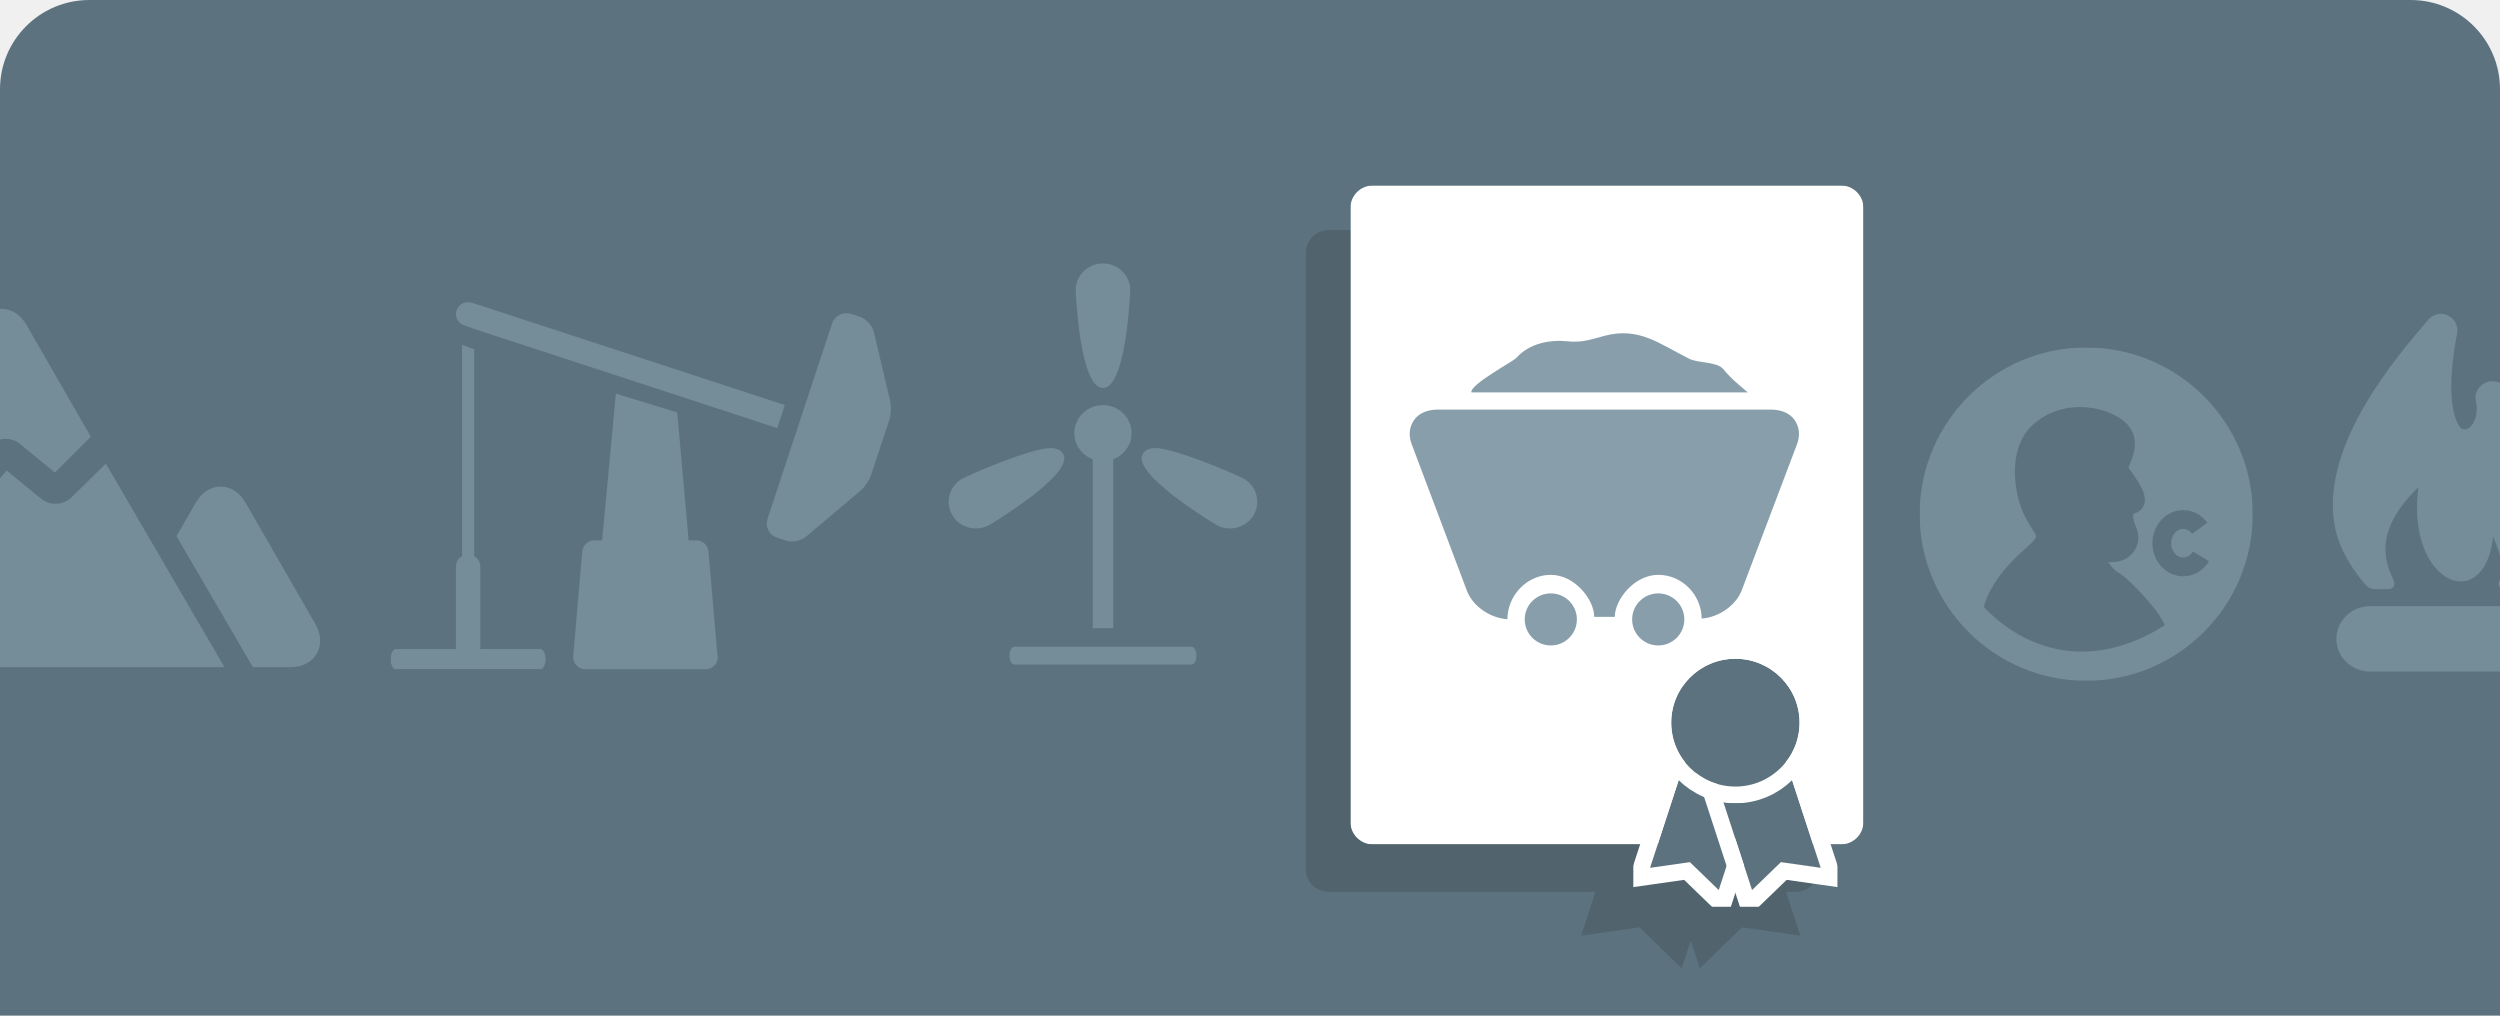
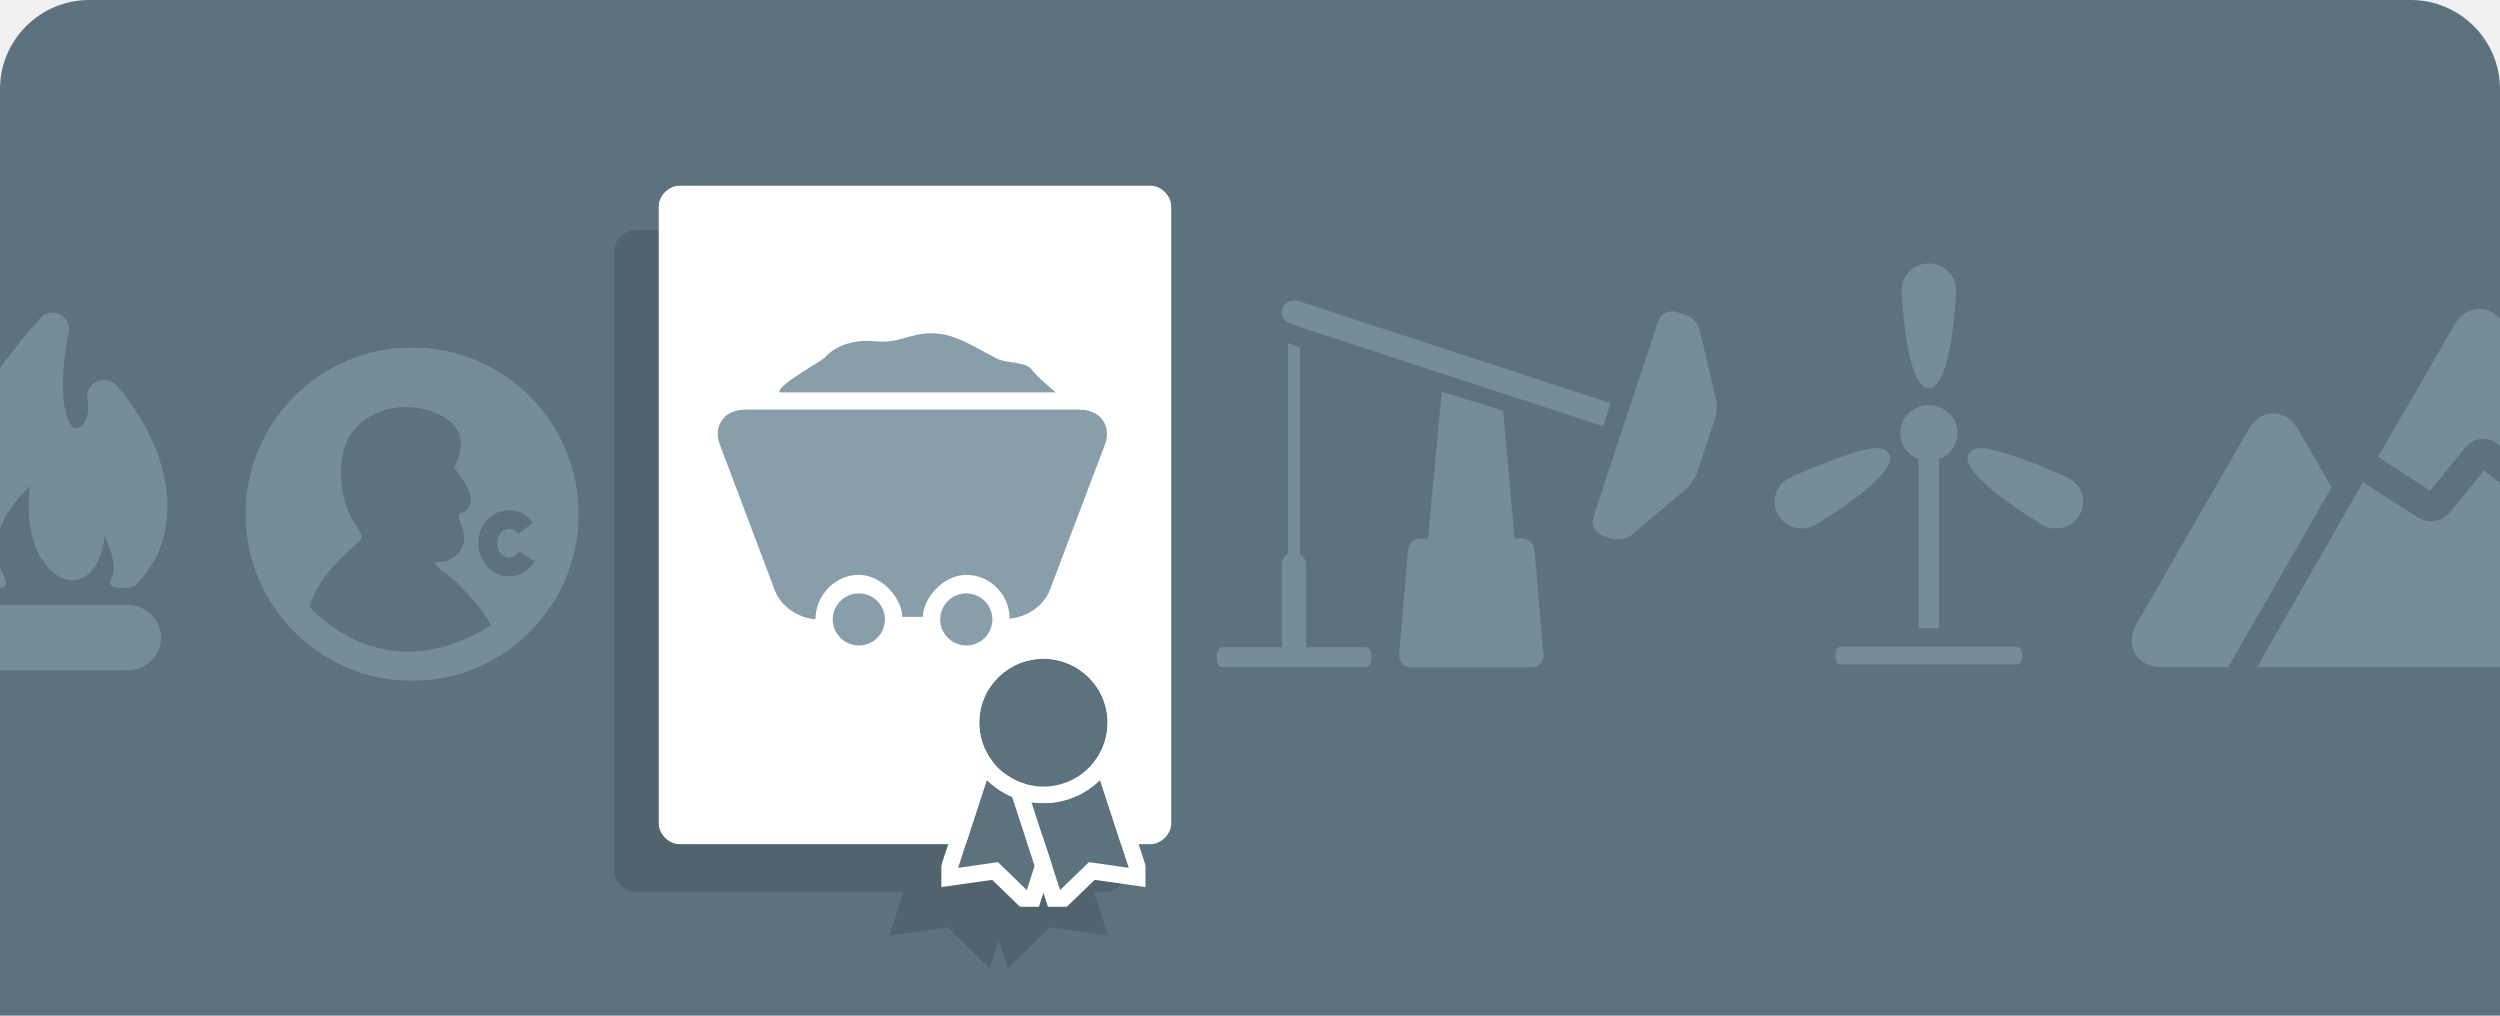
<svg xmlns="http://www.w3.org/2000/svg" xmlns:xlink="http://www.w3.org/1999/xlink" width="224px" height="91px" viewBox="0 0 224 91" version="1.1">
  <defs>
    <path d="M0,7.996 C0,3.58 3.586,0 8.005,0 L215.995,0 C220.416,0 224,3.581 224,7.996 L224,91 L0,91 L0,7.996 Z" id="path-1" />
    <polyline id="path-3" points="0 0.132 29.848 0.132 29.848 30 0 30" />
    <polygon id="path-5" points="0 0.091 44.828 0.091 44.828 32.99 0 32.99" />
    <polyline id="path-7" points="0 0.119 44.828 0.119 44.828 33.019 0 33.019" />
    <polygon id="path-9" points="22.982 0.067 45.963 0.067 45.963 59.106 6.21621629e-05 59.106 6.21621629e-05 0.067" />
    <polygon id="path-11" points="32.998 63.746 30.413 61.246 26.847 61.755 30.599 50.257 36.75 52.247" />
    <mask id="mask-12" maskContentUnits="userSpaceOnUse" maskUnits="objectBoundingBox" x="-1.5" y="-1.5" width="12.902" height="16.488">
      <rect x="25.347" y="48.757" width="12.902" height="16.488" fill="white" />
      <use xlink:href="#path-11" fill="black" />
    </mask>
    <polygon id="path-13" points="35.984 63.745 38.568 61.246 42.135 61.755 38.382 50.257 32.232 52.247" />
    <mask id="mask-14" maskContentUnits="userSpaceOnUse" maskUnits="objectBoundingBox" x="-1.5" y="-1.5" width="12.902" height="16.488">
      <rect x="30.732" y="48.757" width="12.902" height="16.488" fill="white" />
      <use xlink:href="#path-13" fill="black" />
    </mask>
    <path d="M40.241,48.75 C40.241,51.912 37.666,54.476 34.491,54.476 C31.315,54.476 28.741,51.912 28.741,48.75 C28.741,45.588 31.315,43.024 34.491,43.024 C37.666,43.024 40.241,45.588 40.241,48.75 Z" id="path-15" />
    <mask id="mask-16" maskContentUnits="userSpaceOnUse" maskUnits="objectBoundingBox" x="-1.5" y="-1.5" width="14.5" height="14.452">
      <rect x="27.241" y="41.524" width="14.5" height="14.452" fill="white" />
      <use xlink:href="#path-15" fill="black" />
    </mask>
  </defs>
  <g id="Home,-Level-2,-etc" stroke="none" stroke-width="1" fill="none" fill-rule="evenodd">
-     <g id="Home-Card-Art-03-2017" transform="translate(-147, -66)">
-       <g id="home-card-/-ownership" transform="translate(147, 66)">
+     <g id="Home-Card-Art-Alt-03-2017" transform="translate(-147, -66)">
+       <g id="home-card-/-ownership-copy" transform="translate(147, 66)">
        <mask id="mask-2" fill="white">
          <use xlink:href="#path-1" />
        </mask>
        <use id="Rectangle-103" fill="#5C737F" fill-rule="evenodd" xlink:href="#path-1" />
        <g id="icon-/-copper-solid-/-gray" mask="url(#mask-2)">
-           <g transform="translate(172, 31)">
+           <g transform="translate(22, 31)">
            <mask id="mask-4" fill="white">
              <use xlink:href="#path-3" />
            </mask>
            <g id="Clip-2" stroke="none" fill="none" />
            <path d="M23.614,20.636 C24.553,20.636 25.42,20.131 25.929,19.284 L24.487,18.413 C24.284,18.752 23.957,18.955 23.614,18.955 C23.02,18.955 22.536,18.379 22.536,17.672 C22.536,16.966 23.02,16.392 23.614,16.392 C23.921,16.392 24.217,16.553 24.424,16.832 L25.775,15.831 C25.249,15.117 24.46,14.707 23.614,14.707 C22.092,14.707 20.856,16.035 20.856,17.672 C20.856,19.305 22.092,20.636 23.614,20.636 M21.963,25.023 C21.419,23.585 18.721,20.897 18.064,20.473 C17.771,20.287 17.521,20.126 17.345,19.926 C17.127,19.679 16.986,19.502 16.895,19.377 C16.993,19.366 17.118,19.359 17.277,19.359 C18.093,19.359 18.808,18.991 19.237,18.344 C19.633,17.752 19.71,17.012 19.443,16.369 C19.33,16.099 18.984,15.274 19.181,15.024 C19.631,14.91 19.956,14.633 20.1,14.238 C20.413,13.38 19.76,12.37 18.876,11.14 L18.705,10.895 C18.737,10.806 18.785,10.699 18.821,10.611 C19.132,9.882 19.71,8.521 18.791,7.254 C18.143,6.356 16.623,5.654 15.013,5.502 C13.112,5.332 11.357,5.909 10.055,7.143 C7.863,9.215 8.356,13.337 9.554,15.516 C9.705,15.791 9.862,16.038 10.011,16.268 C10.517,17.051 10.484,17.098 10.318,17.312 C10.105,17.591 9.828,17.833 9.533,18.103 C8.632,18.916 6.43,20.867 5.745,23.38 C9.142,26.996 15.06,29.407 21.963,25.023 M14.925,30 C6.694,30 8.76623372e-05,23.302 8.76623372e-05,15.066 C8.76623372e-05,6.83 6.694,0.132 14.925,0.132 C23.154,0.132 29.848,6.83 29.848,15.066 C29.848,23.302 23.154,30 14.925,30" id="Fill-1" stroke="none" fill="#758C99" fill-rule="evenodd" mask="url(#mask-4)" />
          </g>
        </g>
        <g id="icon-/-oil-/-gray" mask="url(#mask-2)" fill-rule="evenodd">
-           <g transform="translate(35, 26.16364)">
+           <g transform="translate(109, 26)">
            <g id="Group-3" stroke-width="1" fill="none" transform="translate(0, 0.813953)">
              <mask id="mask-6" fill="white">
                <use xlink:href="#path-5" />
              </mask>
              <g id="Clip-2" />
              <path d="M6.397,3.92 L6.397,22.853 C6.076,23.041 5.851,23.373 5.851,23.771 L5.851,31.177 L0.476,31.177 C0.214,31.177 -0,31.585 -0,32.084 C-0,32.582 0.214,32.99 0.476,32.99 L13.411,32.99 C13.673,32.99 13.887,32.582 13.887,32.084 C13.887,31.585 13.673,31.177 13.411,31.177 L8.034,31.177 L8.034,23.771 C8.034,23.374 7.809,23.041 7.489,22.853 L7.489,4.324 L6.397,3.92 Z M7.489,2.496 L34.637,11.379 L35.318,9.314 L7.284,0.145 C6.709,-0.041 6.094,0.266 5.905,0.835 C5.744,1.329 5.967,1.836 6.397,2.092 L7.489,2.496 Z" id="Fill-1" fill="#758C99" mask="url(#mask-6)" />
            </g>
            <g id="Group-6" stroke-width="1" fill="none" transform="translate(0, 0.785394)">
              <mask id="mask-8" fill="white">
                <use xlink:href="#path-7" />
              </mask>
              <g id="Clip-5" />
              <path d="M40.846,1.111 C40.639,1.111 40.429,1.16 40.237,1.256 C39.912,1.417 39.665,1.696 39.559,2.019 L33.767,19.548 C33.656,19.883 33.683,20.243 33.844,20.559 C34.005,20.877 34.28,21.112 34.617,21.221 L35.418,21.483 C35.979,21.667 36.779,21.509 37.226,21.132 L42.099,17.017 C42.48,16.695 42.888,16.092 43.047,15.616 L44.691,10.653 C44.844,10.179 44.873,9.455 44.76,8.974 L43.29,2.788 C43.152,2.204 42.615,1.621 42.041,1.433 L41.249,1.176 C41.12,1.132 40.983,1.111 40.846,1.111" id="Fill-4" fill="#758C99" mask="url(#mask-8)" />
            </g>
            <path d="M20.183,9.103 L18.95,22.254 L18.256,22.254 C17.69,22.254 17.217,22.685 17.169,23.247 L16.362,32.625 C16.335,32.928 16.438,33.227 16.645,33.453 C16.851,33.675 17.143,33.804 17.45,33.804 L28.2,33.804 L28.222,33.804 C28.825,33.804 29.313,33.317 29.313,32.719 C29.313,32.611 29.299,32.508 29.268,32.412 L28.479,23.247 C28.431,22.685 27.958,22.254 27.39,22.254 L26.701,22.254 L25.681,10.792 L20.183,9.103 Z" id="Fill-7" fill="#758C99" />
          </g>
        </g>
        <g id="icon-/-gas-gray" mask="url(#mask-2)" fill-rule="evenodd" fill="#758C99">
-           <g transform="translate(219, 44.19608) scale(-1, 1) translate(-219, -44.19608) translate(209, 28.11765)">
+           <g transform="translate(5, 44.07843) scale(-1, 1) translate(-5, -44.07843) translate(-5, 28)">
            <path d="M3.46,26.194 C1.85,26.264 0.572,27.57 0.572,29.124 C0.572,30.748 1.925,32.054 3.607,32.054 L16.623,32.054 C18.305,32.054 19.66,30.748 19.66,29.124 C19.66,27.5 18.305,26.194 16.623,26.194 L3.46,26.194 Z" id="Fill-1" />
            <path d="M11.431,0.537 C11.139,0.183 10.7,0.006 10.298,0.006 C10.079,0.006 9.859,0.043 9.677,0.149 C9.056,0.431 8.726,1.065 8.836,1.737 C9.787,6.609 9.31,9.291 8.543,10.209 C8.288,10.481 7.812,10.351 7.592,10.067 C7.154,9.539 6.971,8.691 7.154,7.843 C7.189,7.739 7.189,7.633 7.189,7.491 C7.189,6.715 6.532,6.078 5.763,6.043 L5.691,6.043 L5.581,6.043 C5.324,6.043 5.069,6.149 4.85,6.291 C4.74,6.361 4.668,6.431 4.558,6.536 L4.521,6.573 C1.084,10.596 -0.488,15.15 0.133,19.104 C0.448,21.152 1.373,22.929 2.777,24.355 C2.881,24.461 3.2,24.664 3.613,24.664 C4.027,24.664 4.504,24.651 4.504,24.651 C4.789,24.651 5.295,24.477 5.076,23.996 C4.599,22.946 4.758,22.024 5.617,19.952 C5.91,22.704 7.154,23.977 8.506,23.977 C10.628,23.977 13.003,20.871 12.31,15.538 C16.446,19.532 15.232,22.333 14.584,23.773 C14.298,24.409 14.616,24.667 15.03,24.667 L16.238,24.667 C16.619,24.667 16.906,24.473 17.293,23.993 C18.647,22.318 19.608,20.58 19.877,18.574 C20.865,11.515 14.247,3.819 11.431,0.537" id="Fill-3" />
          </g>
        </g>
        <g id="icon-/-renew-solid-/-gray" mask="url(#mask-2)" fill-rule="evenodd" fill="#758C99">
-           <g transform="translate(85, 23)">
+           <g transform="translate(159, 23)">
            <path d="M13.826,11.764 C15.932,11.764 16.269,3.083 16.269,2.995 C16.269,1.677 15.173,0.603 13.826,0.603 C12.479,0.603 11.383,1.677 11.383,2.995 C11.383,3.083 11.72,11.764 13.826,11.764" id="Fill-1" />
            <path d="M10.269,17.689 C10.129,17.441 9.821,17.148 9.158,17.148 C7.361,17.148 1.927,19.504 1.253,19.87 C0.076,20.511 -0.347,21.971 0.308,23.124 C0.74,23.881 1.559,24.351 2.446,24.351 C2.859,24.351 3.268,24.245 3.633,24.046 C3.712,24.006 11.29,19.484 10.269,17.689" id="Fill-4" />
            <path d="M26.399,19.87 C25.724,19.503 20.291,17.148 18.494,17.148 C17.831,17.148 17.524,17.441 17.384,17.689 C16.362,19.484 23.939,24.006 24.019,24.046 C24.384,24.245 24.793,24.351 25.207,24.351 C26.093,24.351 26.912,23.881 27.343,23.124 C27.998,21.971 27.577,20.511 26.399,19.87" id="Fill-7" />
            <path d="M5.879,34.949 C5.644,34.949 5.453,35.308 5.453,35.746 C5.453,36.185 5.644,36.543 5.879,36.543 L21.772,36.543 C22.006,36.543 22.198,36.185 22.198,35.746 C22.198,35.308 22.006,34.949 21.772,34.949 L5.879,34.949 Z M14.739,33.288 L14.739,18.149 C15.704,17.788 16.392,16.88 16.392,15.809 C16.391,14.422 15.242,13.299 13.826,13.299 C12.409,13.299 11.26,14.422 11.26,15.809 C11.26,16.88 11.948,17.788 12.912,18.149 L12.912,33.288 L14.739,33.288 Z" id="Fill-9" />
          </g>
        </g>
-         <g id="Icon-/-hard-mins-/-gray" mask="url(#mask-2)" stroke-width="1" fill-rule="evenodd">
-           <g transform="translate(-31, 27)" id="minerals-solid">
+         <g id="icon-/-hard-mins-/-gray" mask="url(#mask-2)" stroke-width="1" fill-rule="evenodd">
+           <g transform="translate(191, 27)" id="minerals-solid">
            <g>
              <path d="M17.909,16.674 L14.918,11.481 C14.391,10.563 13.579,10.038 12.692,10.038 C11.805,10.038 10.991,10.563 10.465,11.481 L0.433,28.908 C-0.095,29.822 -0.142,30.79 0.302,31.561 C0.747,32.333 1.605,32.775 2.66,32.775 L8.645,32.775 L17.909,16.674 Z" id="Fill-1" fill="#758C99" />
              <path d="M53.659,32.776 L57.028,32.776 C58.083,32.776 58.941,32.333 59.386,31.562 C59.83,30.791 59.781,29.825 59.255,28.907 L52.998,18.039 C52.472,17.123 51.66,16.598 50.771,16.598 C49.884,16.598 49.072,17.123 48.545,18.039 L46.817,21.04 L53.659,32.776 Z" id="Fill-3" fill="#758C99" />
              <path d="M22.074,13.933 L26.73,16.958 L29.939,13.061 C30.651,12.197 31.934,12.071 32.799,12.781 L35.925,15.343 L39.139,12.133 L33.372,2.109 C32.844,1.194 32.033,0.668 31.145,0.668 C30.256,0.668 29.445,1.194 28.918,2.109 L22.074,13.933 Z" id="Fill-5" fill="#758C99" />
              <path d="M40.482,14.538 L37.508,17.465 C36.765,18.276 35.516,18.368 34.663,17.671 L31.588,15.149 L28.463,18.941 C28.051,19.438 27.435,19.703 26.815,19.703 C26.418,19.703 26.019,19.597 25.671,19.37 L20.716,16.211 L11.228,32.776 L51.111,32.776 L40.482,14.538 Z" id="Fill-7" fill="#758C99" />
            </g>
          </g>
        </g>
-         <path d="M160.027,79.906 L160.951,79.906 C162.058,79.906 162.963,79 162.963,77.893 L162.963,22.634 C162.963,21.527 162.058,20.622 160.951,20.622 L119.013,20.622 C117.906,20.622 117,21.527 117,22.634 L117,77.893 C117,79 117.906,79.906 119.013,79.906 L142.954,79.906 L141.676,83.838 L146.897,83.09 L150.681,86.764 L151.491,84.269 L152.302,86.764 L156.085,83.09 L161.305,83.838 L160.027,79.906 Z" id="Combined-Shape" fill="#51636C" fill-rule="evenodd" mask="url(#mask-2)" />
+         <path d="M98.027,79.906 L98.951,79.906 C100.058,79.906 100.963,79 100.963,77.893 L100.963,22.634 C100.963,21.527 100.058,20.622 98.951,20.622 L57.013,20.622 C55.906,20.622 55,21.527 55,22.634 L55,77.893 C55,79 55.906,79.906 57.013,79.906 L80.954,79.906 L79.676,83.838 L84.897,83.09 L88.681,86.764 L89.491,84.269 L90.302,86.764 L94.085,83.09 L99.305,83.838 L98.027,79.906 Z" id="Combined-Shape" fill="#51636C" fill-rule="evenodd" mask="url(#mask-2)" />
        <g id="icon-/-deed-coal" mask="url(#mask-2)" stroke-width="1" fill-rule="evenodd">
-           <g transform="translate(121, 16)" id="Page-1">
+           <g transform="translate(59, 16)" id="Page-1">
            <g>
              <g id="Group-3" transform="translate(0, 0.551571)">
                <mask id="mask-10" fill="white">
                  <use xlink:href="#path-9" />
                </mask>
                <g id="Clip-2" />
                <path d="M43.951,59.106 L2.013,59.106 C0.906,59.106 6.21621629e-05,58.204 6.21621629e-05,57.102 L6.21621629e-05,2.072 C6.21621629e-05,0.969 0.906,0.067 2.013,0.067 L43.951,0.067 C45.058,0.067 45.963,0.969 45.963,2.072 L45.963,57.102 C45.963,58.204 45.058,59.106 43.951,59.106" id="Fill-1" fill="#FFFFFF" mask="url(#mask-10)" />
              </g>
              <polygon id="Fill-4" fill="#5C737F" points="32.998 63.746 30.413 61.246 26.847 61.755 30.599 50.257 36.75 52.247" />
              <use id="Stroke-6" stroke="#FFFFFF" mask="url(#mask-12)" stroke-width="3" xlink:href="#path-11" />
              <polygon id="Fill-8" fill="#5C737F" points="35.984 63.745 38.568 61.246 42.135 61.755 38.382 50.257 32.232 52.247" />
              <use id="Stroke-10" stroke="#FFFFFF" mask="url(#mask-14)" stroke-width="3" xlink:href="#path-13" />
              <path d="M40.241,48.75 C40.241,51.912 37.666,54.476 34.491,54.476 C31.315,54.476 28.741,51.912 28.741,48.75 C28.741,45.588 31.315,43.024 34.491,43.024 C37.666,43.024 40.241,45.588 40.241,48.75" id="Fill-12" fill="#5C737F" />
              <use id="Stroke-14" stroke="#FFFFFF" mask="url(#mask-16)" stroke-width="3" xlink:href="#path-15" />
              <g id="Group-2" transform="translate(5.283784, 13.61905)" fill="#889FAB">
                <path d="M30.311,5.538 C29.519,4.841 28.891,4.388 28.13,3.461 C27.556,2.763 25.904,2.945 25.051,2.517 C22.367,1.168 20.559,-0.346 17.482,0.47 C16.243,0.8 15.467,1.097 14.182,0.963 C12.588,0.799 10.754,1.129 9.579,2.449 C9.297,2.767 5.394,4.841 5.553,5.538 L30.311,5.538 Z" id="Fill-16" />
                <path d="M34.526,8.031 C34.081,7.383 33.298,7.081 32.369,7.081 L30.311,7.081 L5.553,7.081 L2.553,7.081 C1.632,7.081 0.849,7.383 0.405,8.031 C-0.018,8.647 -0.091,9.406 0.205,10.188 L5.15,23.31 C5.67,24.688 7.229,25.768 8.778,25.862 C8.788,23.731 10.528,21.887 12.667,21.887 C14.814,21.887 16.559,24.107 16.559,25.654 L18.402,25.654 C18.402,24.107 20.148,21.887 22.294,21.887 C24.433,21.887 26.172,23.673 26.184,25.803 C27.723,25.694 29.264,24.628 29.779,23.261 L34.726,10.19 C35.02,9.408 34.948,8.647 34.526,8.031" id="Fill-18" />
                <path d="M12.668,23.549 C13.958,23.549 15.005,24.592 15.005,25.88 C15.005,27.169 13.958,28.214 12.668,28.214 C11.376,28.214 10.33,27.169 10.33,25.88 C10.33,24.592 11.376,23.549 12.668,23.549" id="Fill-20" />
                <path d="M22.295,23.549 C23.586,23.549 24.632,24.592 24.632,25.88 C24.632,27.169 23.585,28.214 22.295,28.214 C21.004,28.214 19.956,27.169 19.956,25.88 C19.956,24.592 21.004,23.549 22.295,23.549" id="Fill-22" />
              </g>
            </g>
          </g>
        </g>
      </g>
    </g>
  </g>
</svg>
